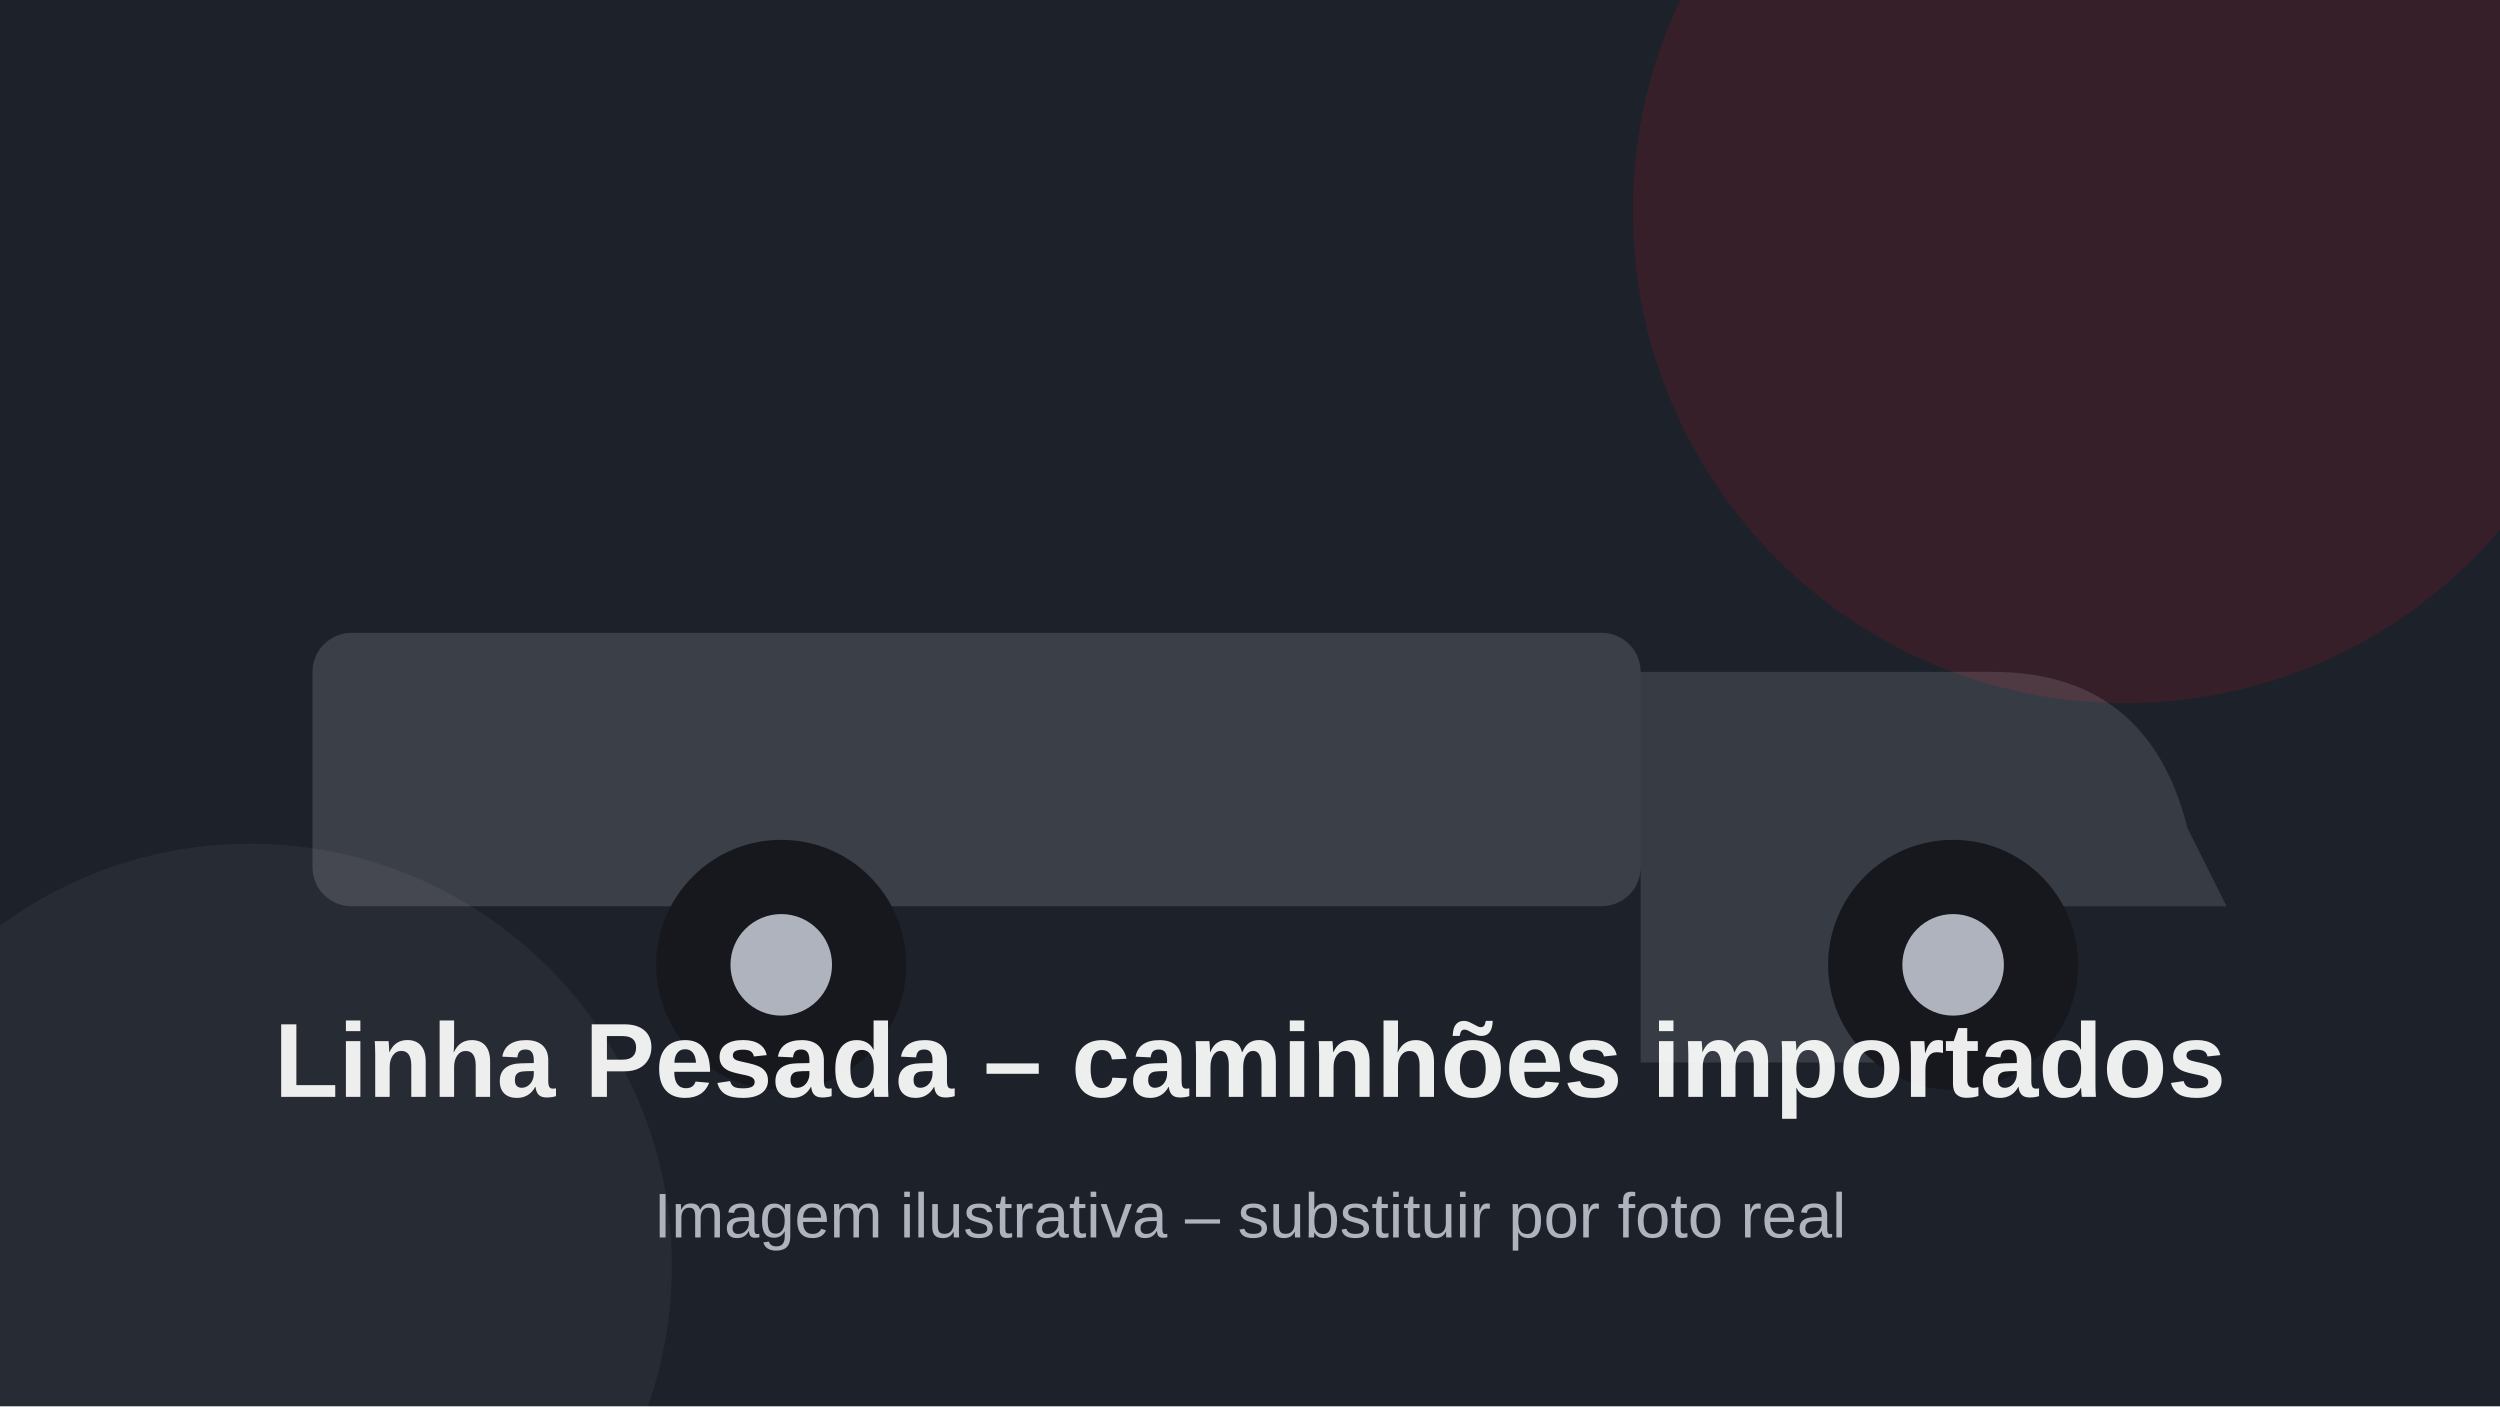
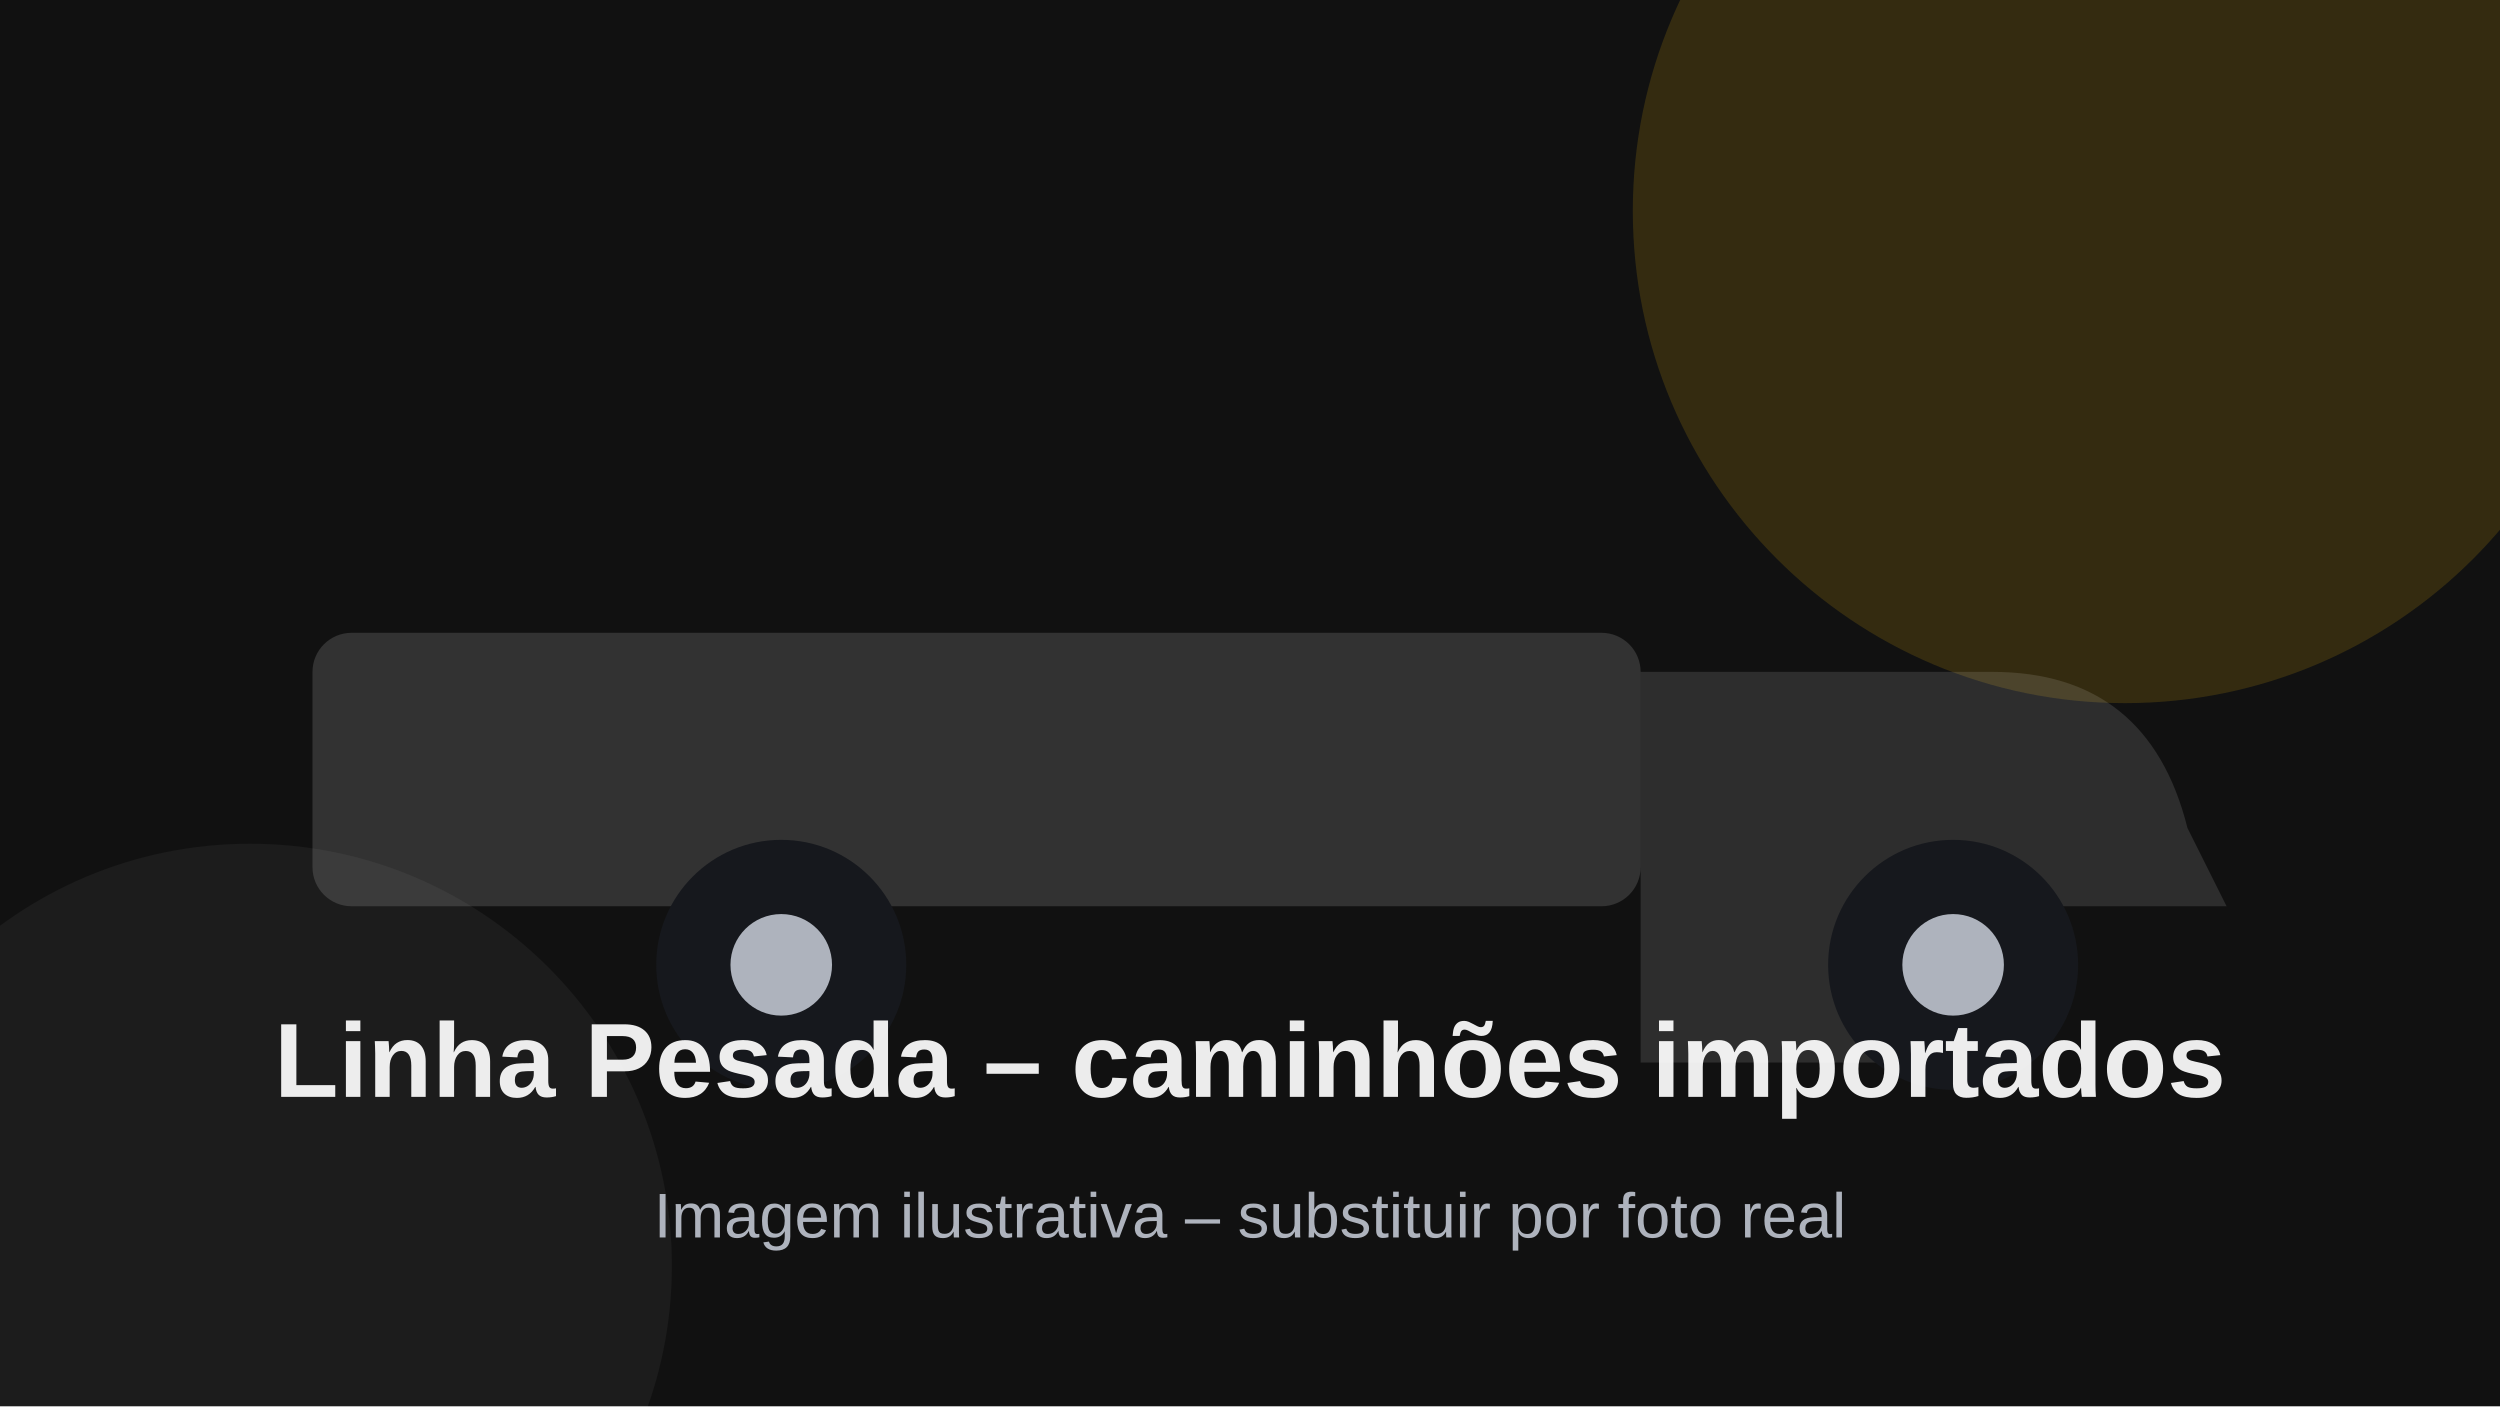
<svg xmlns="http://www.w3.org/2000/svg" width="640" height="360" viewBox="0 0 640 360" role="img" aria-label="Linha Pesada – caminhões importados">
-   <rect width="640" height="360" fill="#1c212a" />
-   <circle cx="544" cy="54" r="126" fill="#c8102e" opacity="0.16" />
+   <rect width="640" height="360" fill="#111111" />
+   <circle cx="544" cy="54" r="126" fill="#f0b90b" opacity="0.16" />
  <circle cx="64" cy="324" r="108" fill="#ffffff" opacity="0.05" />
  <g transform="translate(0,-18)">
    <rect x="80" y="180" width="340" height="70" rx="10" fill="#ffffff" opacity="0.14" />
    <path d="M420 190 h90 q40 0 50 40 l10 20 h-60 v40 h-90 z" fill="#ffffff" opacity="0.12" />
    <circle cx="200" cy="265" r="32" fill="#16181d" />
    <circle cx="200" cy="265" r="13" fill="#aeb3bd" />
    <circle cx="500" cy="265" r="32" fill="#16181d" />
    <circle cx="500" cy="265" r="13" fill="#aeb3bd" />
  </g>
  <text x="50%" y="280.8" text-anchor="middle" font-family="Segoe UI, Arial, sans-serif" font-size="27" font-weight="700" fill="#ffffff" opacity="0.92">Linha Pesada – caminhões importados</text>
  <text x="50%" y="316.8" text-anchor="middle" font-family="Segoe UI, Arial, sans-serif" font-size="16.2" fill="#aeb3bd">Imagem ilustrativa – substituir por foto real</text>
</svg>
